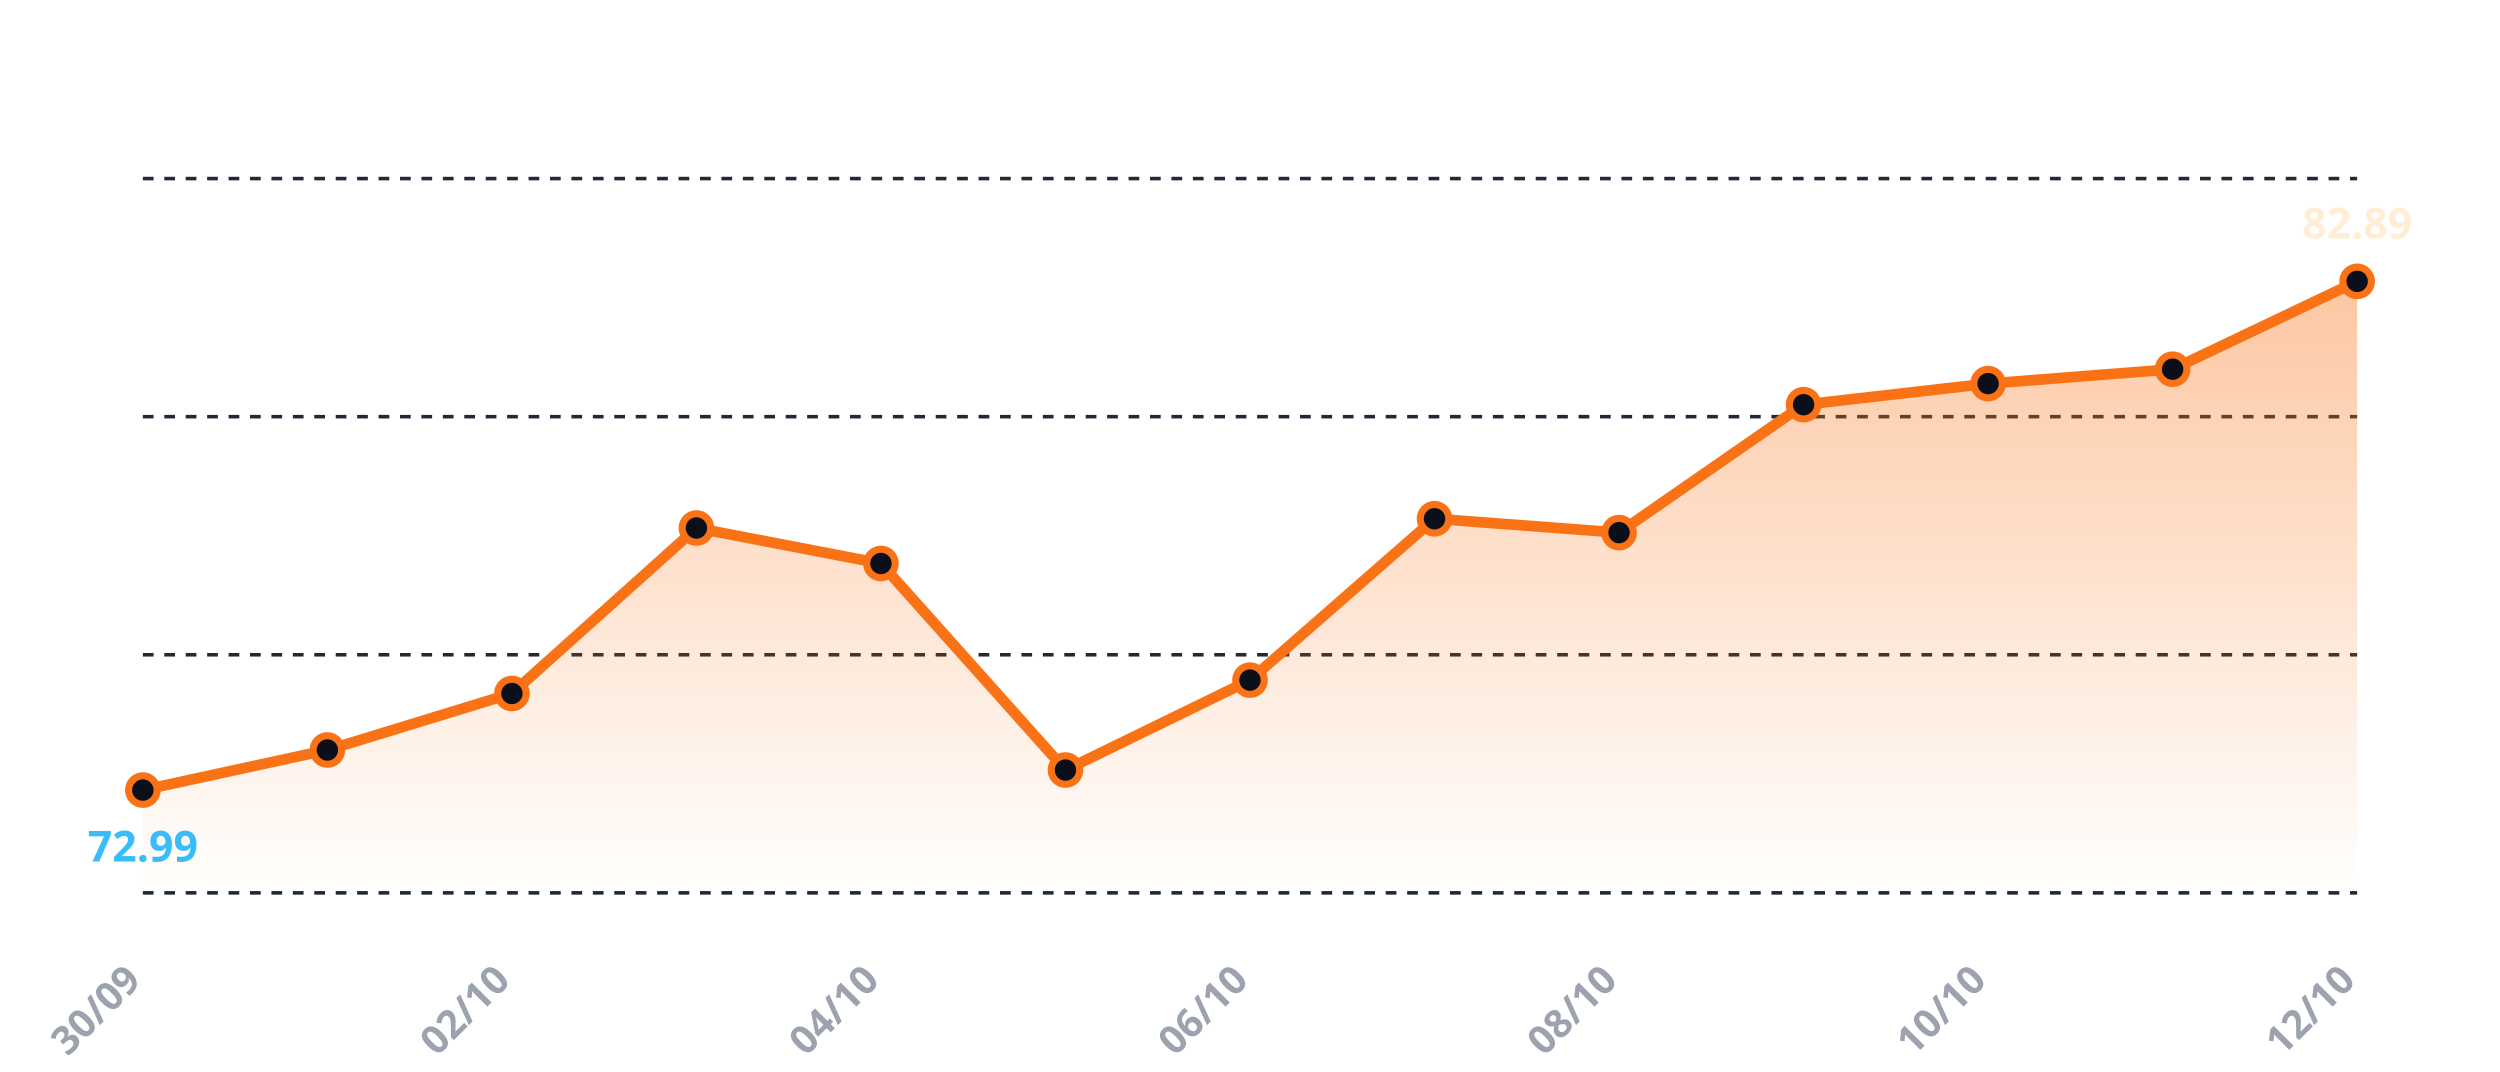
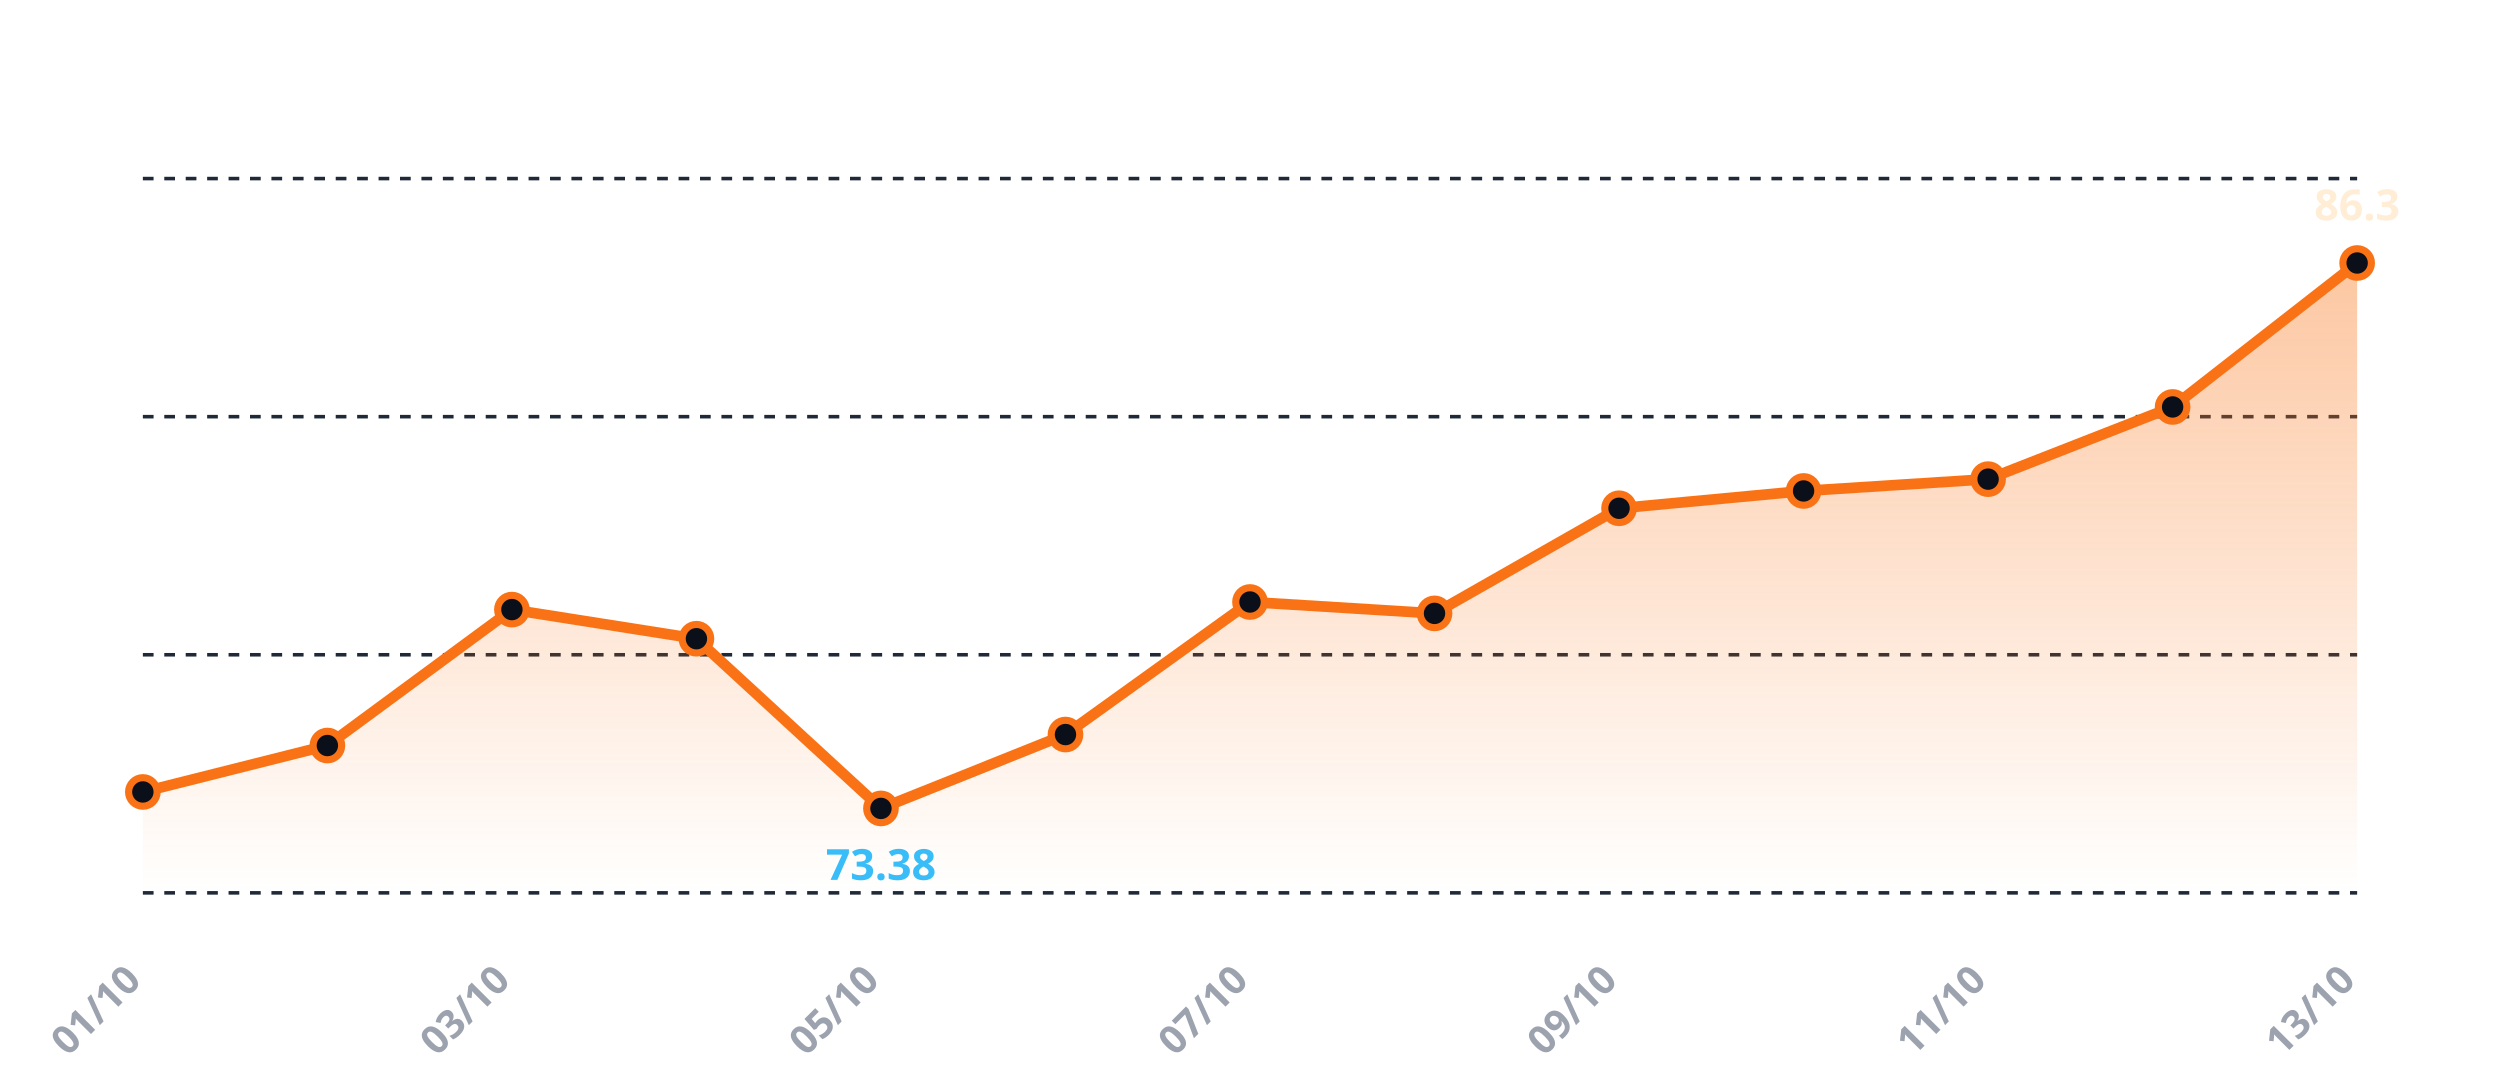
<svg xmlns="http://www.w3.org/2000/svg" viewBox="0 0 700 300" style="font-family: sans-serif; background-color: #0b0f19; border-radius: 8px;">
  <defs>
    <linearGradient id="gradGas" x1="0%" y1="0%" x2="0%" y2="100%">
      <stop offset="0%" style="stop-color:#f97316;stop-opacity:0.4" />
      <stop offset="100%" style="stop-color:#f97316;stop-opacity:0" />
    </linearGradient>
  </defs>
  <line x1="40" y1="250.0" x2="660" y2="250.0" stroke="#1f2937" stroke-dasharray="3,3" stroke-width="1" />
  <line x1="40" y1="183.333" x2="660" y2="183.333" stroke="#1f2937" stroke-dasharray="3,3" stroke-width="1" />
  <line x1="40" y1="116.667" x2="660" y2="116.667" stroke="#1f2937" stroke-dasharray="3,3" stroke-width="1" />
  <line x1="40" y1="50.0" x2="660" y2="50.0" stroke="#1f2937" stroke-dasharray="3,3" stroke-width="1" />
-   <text x="40.0" y="275" text-anchor="end" transform="rotate(-45, 40.0, 275)" font-size="11" font-weight="bold" fill="#9ca3af">30/09</text>
-   <text x="143.333" y="275" text-anchor="end" transform="rotate(-45, 143.3333, 275)" font-size="11" font-weight="bold" fill="#9ca3af">02/10</text>
-   <text x="246.667" y="275" text-anchor="end" transform="rotate(-45, 246.6667, 275)" font-size="11" font-weight="bold" fill="#9ca3af">04/10</text>
-   <text x="350.0" y="275" text-anchor="end" transform="rotate(-45, 350.0, 275)" font-size="11" font-weight="bold" fill="#9ca3af">06/10</text>
-   <text x="453.333" y="275" text-anchor="end" transform="rotate(-45, 453.3333, 275)" font-size="11" font-weight="bold" fill="#9ca3af">08/10</text>
-   <text x="556.667" y="275" text-anchor="end" transform="rotate(-45, 556.6667, 275)" font-size="11" font-weight="bold" fill="#9ca3af">10/10</text>
-   <text x="660.0" y="275" text-anchor="end" transform="rotate(-45, 660.0, 275)" font-size="11" font-weight="bold" fill="#9ca3af">12/10</text>
-   <polygon points="40.0,250 40.0,221.223 91.667,210.0 143.333,194.173 195.0,147.842 246.667,157.77 298.333,215.612 350.0,190.432 401.667,145.252 453.333,149.137 505.0,113.309 556.667,107.41 608.333,103.381 660.0,78.777 660.0,250" fill="url(#gradGas)" />
-   <polyline points="40.0,221.223 91.667,210.0 143.333,194.173 195.0,147.842 246.667,157.77 298.333,215.612 350.0,190.432 401.667,145.252 453.333,149.137 505.0,113.309 556.667,107.41 608.333,103.381 660.0,78.777" fill="none" stroke="#f97316" stroke-width="3" stroke-linecap="round" stroke-linejoin="round" />
-   <circle cx="40.0" cy="221.223" r="4" fill="#0b0f19" stroke="#f97316" stroke-width="2" />
-   <text x="40.0" y="241.223" text-anchor="middle" font-size="12" font-weight="bold" fill="#38bdf8">72.99</text>
-   <circle cx="91.667" cy="210.0" r="4" fill="#0b0f19" stroke="#f97316" stroke-width="2" />
-   <circle cx="143.333" cy="194.173" r="4" fill="#0b0f19" stroke="#f97316" stroke-width="2" />
-   <circle cx="195.0" cy="147.842" r="4" fill="#0b0f19" stroke="#f97316" stroke-width="2" />
-   <circle cx="246.667" cy="157.77" r="4" fill="#0b0f19" stroke="#f97316" stroke-width="2" />
-   <circle cx="298.333" cy="215.612" r="4" fill="#0b0f19" stroke="#f97316" stroke-width="2" />
-   <circle cx="350.0" cy="190.432" r="4" fill="#0b0f19" stroke="#f97316" stroke-width="2" />
-   <circle cx="401.667" cy="145.252" r="4" fill="#0b0f19" stroke="#f97316" stroke-width="2" />
-   <circle cx="453.333" cy="149.137" r="4" fill="#0b0f19" stroke="#f97316" stroke-width="2" />
-   <circle cx="505.0" cy="113.309" r="4" fill="#0b0f19" stroke="#f97316" stroke-width="2" />
-   <circle cx="556.667" cy="107.41" r="4" fill="#0b0f19" stroke="#f97316" stroke-width="2" />
-   <circle cx="608.333" cy="103.381" r="4" fill="#0b0f19" stroke="#f97316" stroke-width="2" />
-   <circle cx="660.0" cy="78.777" r="4" fill="#0b0f19" stroke="#f97316" stroke-width="2" />
-   <text x="660.0" y="66.777" text-anchor="middle" font-size="12" font-weight="bold" fill="#ffedd5">82.89</text>
+   <text x="40.0" y="275" text-anchor="end" transform="rotate(-45, 40.0, 275)" font-size="11" font-weight="bold" fill="#9ca3af">01/10</text>
+   <text x="143.333" y="275" text-anchor="end" transform="rotate(-45, 143.3333, 275)" font-size="11" font-weight="bold" fill="#9ca3af">03/10</text>
+   <text x="246.667" y="275" text-anchor="end" transform="rotate(-45, 246.6667, 275)" font-size="11" font-weight="bold" fill="#9ca3af">05/10</text>
+   <text x="350.0" y="275" text-anchor="end" transform="rotate(-45, 350.0, 275)" font-size="11" font-weight="bold" fill="#9ca3af">07/10</text>
+   <text x="453.333" y="275" text-anchor="end" transform="rotate(-45, 453.3333, 275)" font-size="11" font-weight="bold" fill="#9ca3af">09/10</text>
+   <text x="556.667" y="275" text-anchor="end" transform="rotate(-45, 556.6667, 275)" font-size="11" font-weight="bold" fill="#9ca3af">11/10</text>
+   <text x="660.0" y="275" text-anchor="end" transform="rotate(-45, 660.0, 275)" font-size="11" font-weight="bold" fill="#9ca3af">13/10</text>
+   <polygon points="40.0,250 40.0,221.749 91.667,208.747 143.333,170.686 195.0,178.842 246.667,226.359 298.333,205.674 350.0,168.558 401.667,171.749 453.333,142.317 505.0,137.47 556.667,134.161 608.333,113.948 660.0,73.641 660.0,250" fill="url(#gradGas)" />
+   <polyline points="40.0,221.749 91.667,208.747 143.333,170.686 195.0,178.842 246.667,226.359 298.333,205.674 350.0,168.558 401.667,171.749 453.333,142.317 505.0,137.47 556.667,134.161 608.333,113.948 660.0,73.641" fill="none" stroke="#f97316" stroke-width="3" stroke-linecap="round" stroke-linejoin="round" />
+   <circle cx="40.0" cy="221.749" r="4" fill="#0b0f19" stroke="#f97316" stroke-width="2" />
+   <circle cx="91.667" cy="208.747" r="4" fill="#0b0f19" stroke="#f97316" stroke-width="2" />
+   <circle cx="143.333" cy="170.686" r="4" fill="#0b0f19" stroke="#f97316" stroke-width="2" />
+   <circle cx="195.0" cy="178.842" r="4" fill="#0b0f19" stroke="#f97316" stroke-width="2" />
+   <circle cx="246.667" cy="226.359" r="4" fill="#0b0f19" stroke="#f97316" stroke-width="2" />
+   <text x="246.667" y="246.359" text-anchor="middle" font-size="12" font-weight="bold" fill="#38bdf8">73.38</text>
+   <circle cx="298.333" cy="205.674" r="4" fill="#0b0f19" stroke="#f97316" stroke-width="2" />
+   <circle cx="350.0" cy="168.558" r="4" fill="#0b0f19" stroke="#f97316" stroke-width="2" />
+   <circle cx="401.667" cy="171.749" r="4" fill="#0b0f19" stroke="#f97316" stroke-width="2" />
+   <circle cx="453.333" cy="142.317" r="4" fill="#0b0f19" stroke="#f97316" stroke-width="2" />
+   <circle cx="505.0" cy="137.47" r="4" fill="#0b0f19" stroke="#f97316" stroke-width="2" />
+   <circle cx="556.667" cy="134.161" r="4" fill="#0b0f19" stroke="#f97316" stroke-width="2" />
+   <circle cx="608.333" cy="113.948" r="4" fill="#0b0f19" stroke="#f97316" stroke-width="2" />
+   <circle cx="660.0" cy="73.641" r="4" fill="#0b0f19" stroke="#f97316" stroke-width="2" />
+   <text x="660.0" y="61.641" text-anchor="middle" font-size="12" font-weight="bold" fill="#ffedd5">86.3</text>
</svg>
